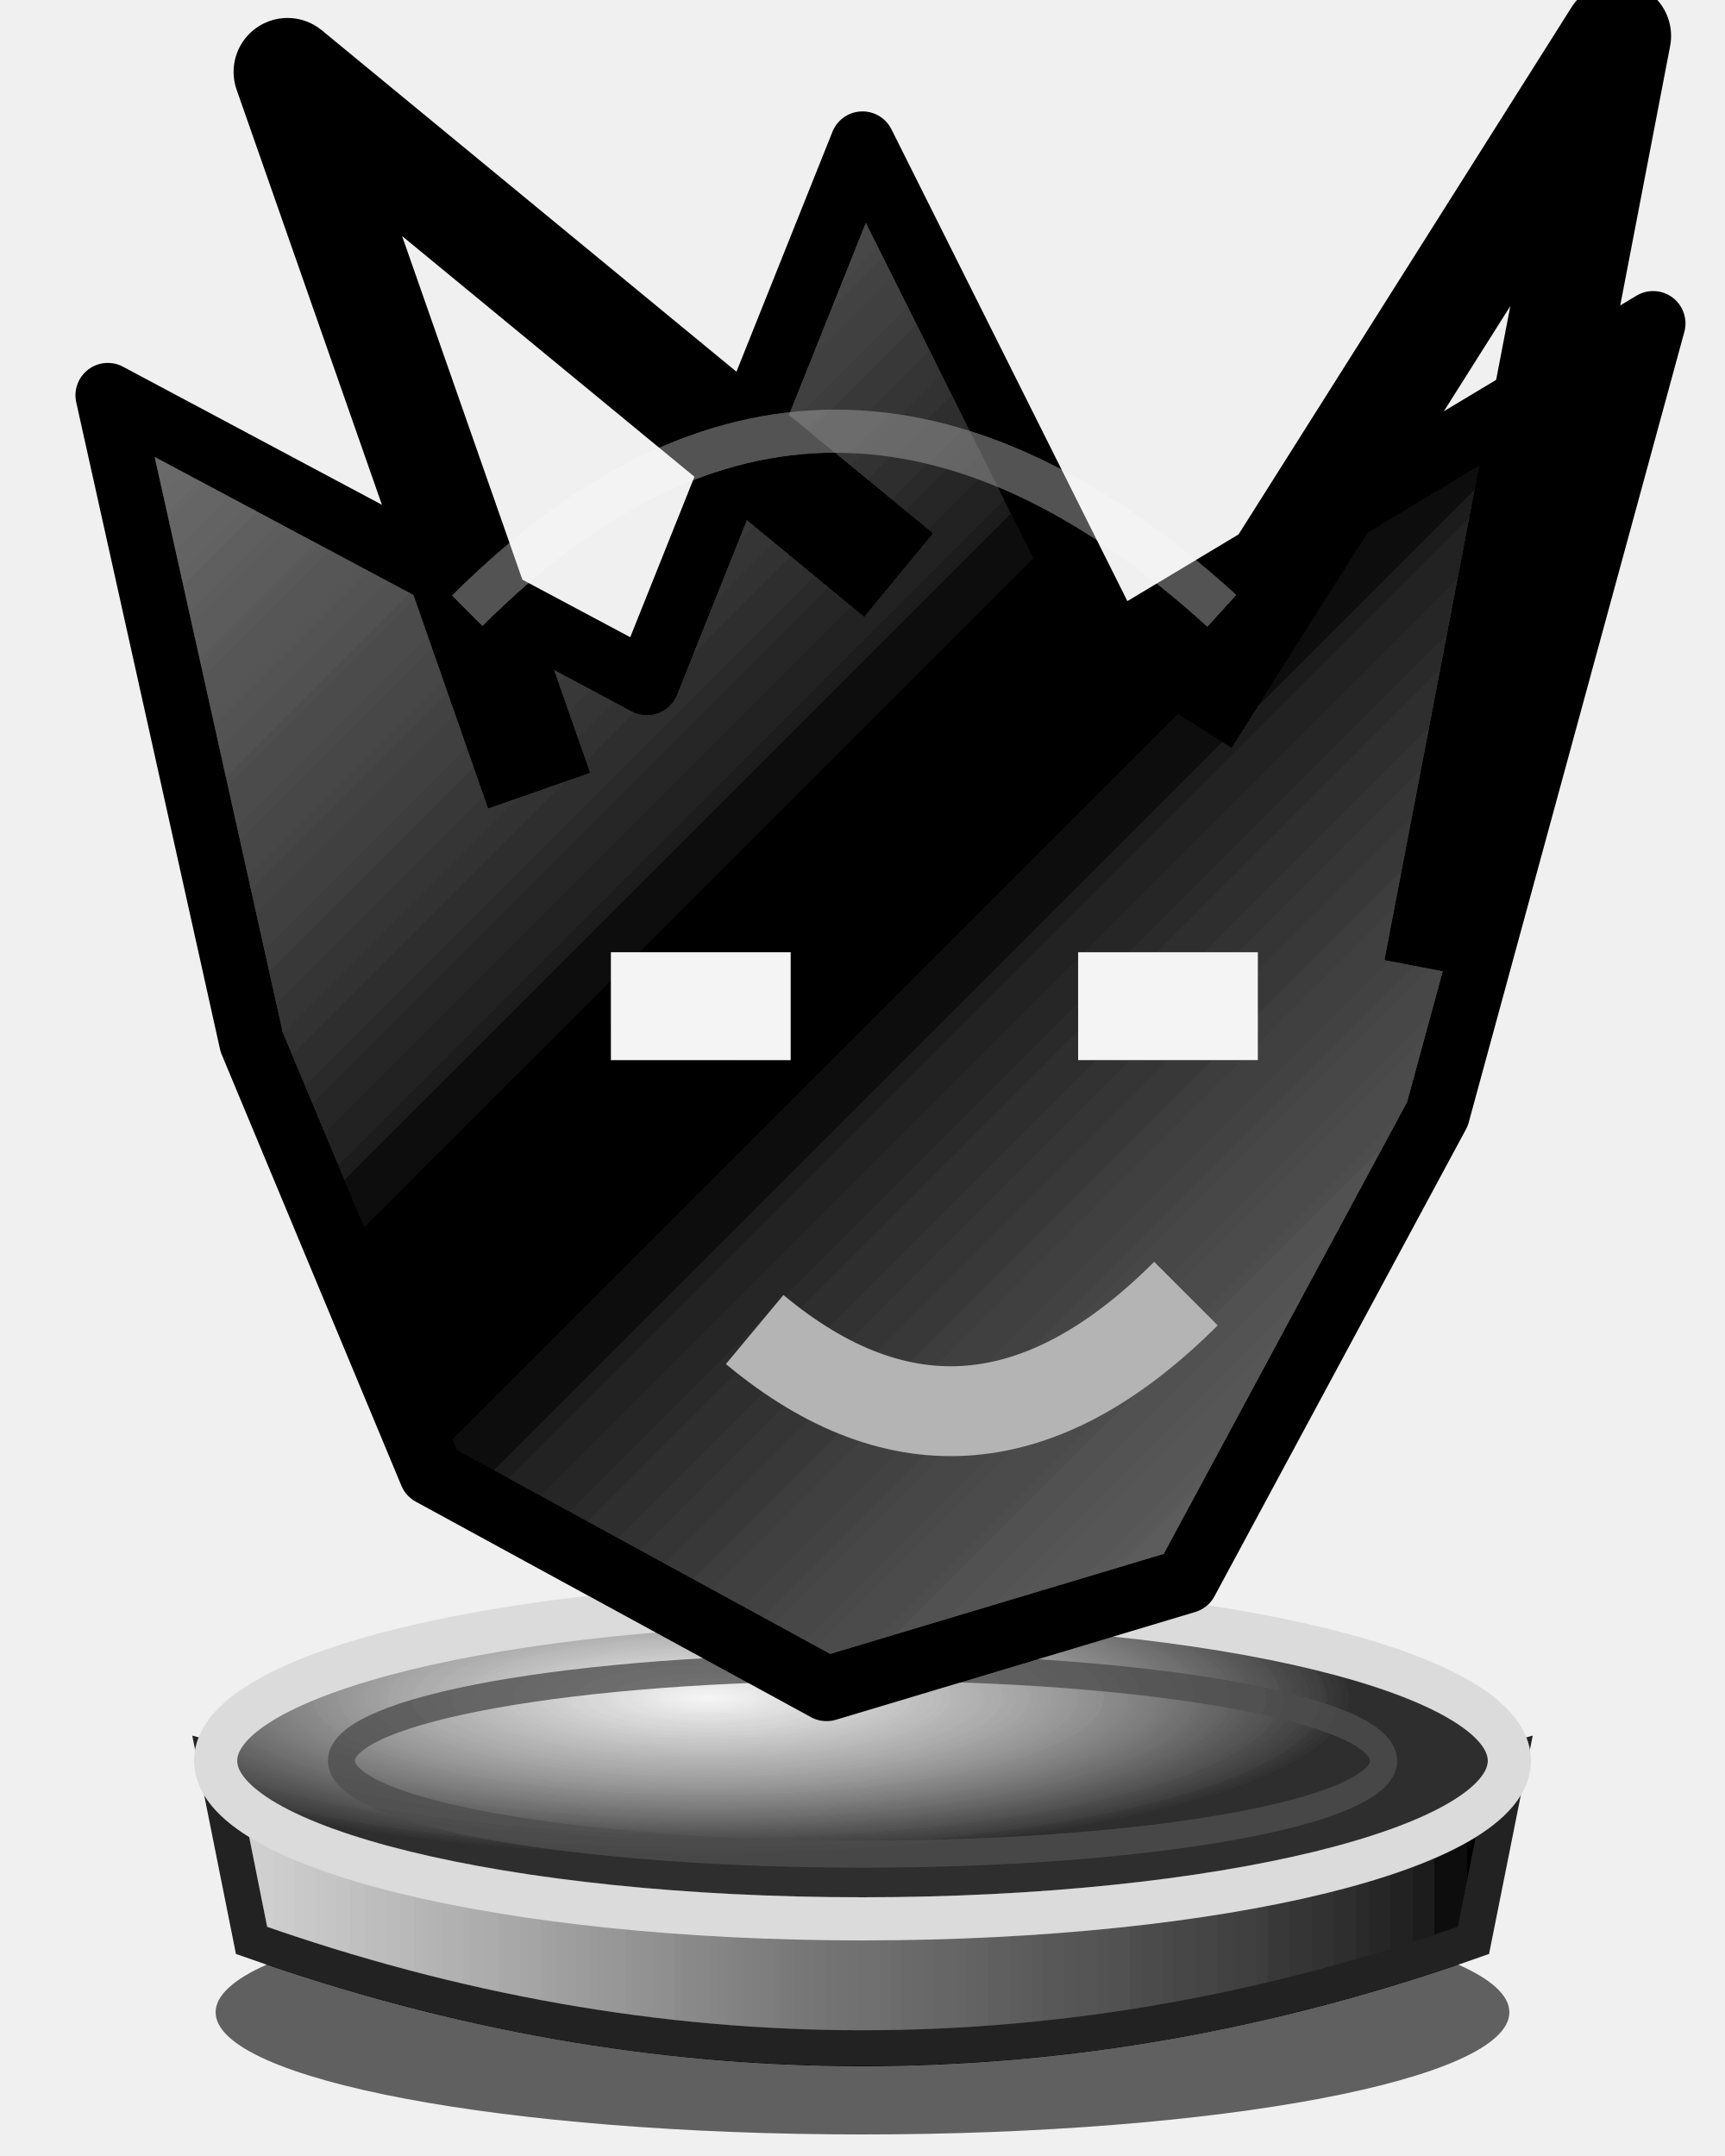
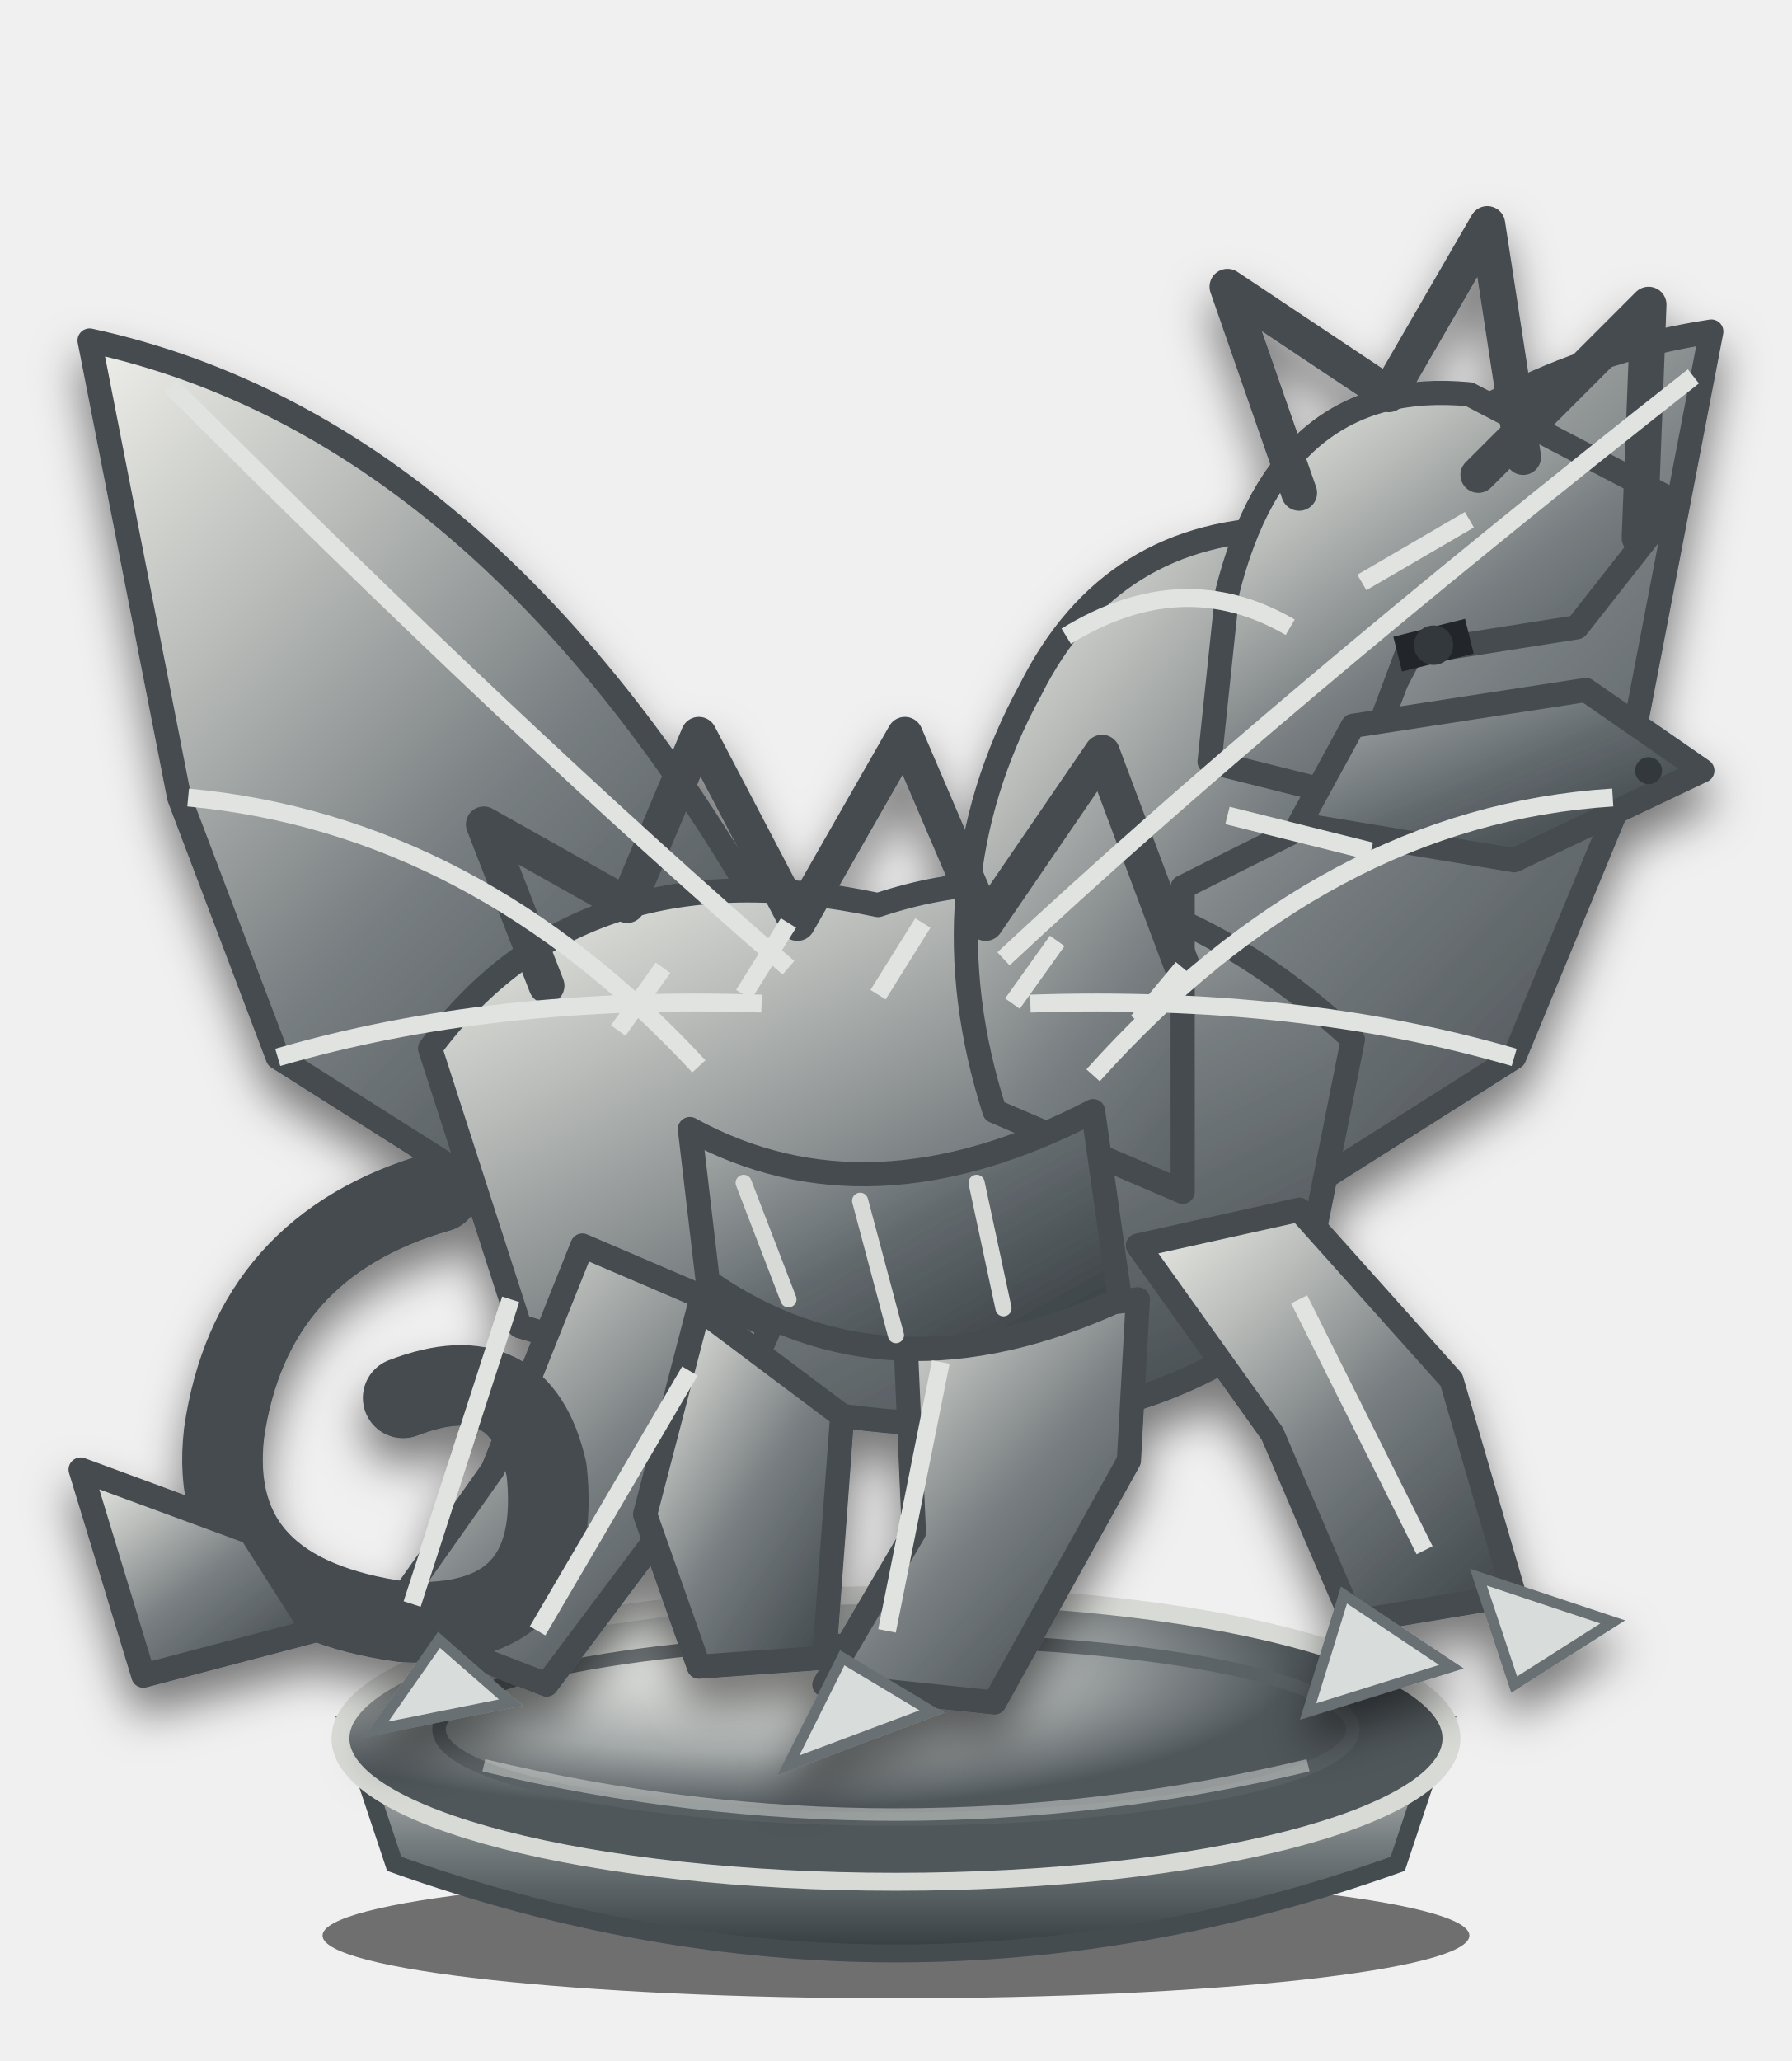
- <svg xmlns="http://www.w3.org/2000/svg" class="monster-sprite monster-vharzun" viewBox="0 0 48 60" style="filter:grayscale(1) saturate(.1) contrast(1.12)" role="img" aria-label="vharzun">
+ <svg xmlns="http://www.w3.org/2000/svg" viewBox="0 0 200 230" role="img" aria-label="Miniatura de Vharzun, Dragão Ancião">
  <defs>
-     <linearGradient id="monster-metal-vharzun" x1="0" y1="0" x2="1" y2="1">
-       <stop offset="0" stop-color="#d66c43" />
-       <stop offset=".48" stop-color="#612a2c" />
-       <stop offset="1" stop-color="#d66c43" />
+     <linearGradient id="stone" x1="0" y1="0" x2=".85" y2="1">
+       <stop offset="0" stop-color="#f0f0eb" />
+       <stop offset=".28" stop-color="#b9bcb9" />
+       <stop offset=".58" stop-color="#777d80" />
+       <stop offset="1" stop-color="#444b4f" />
    </linearGradient>
-     <radialGradient id="monster-glint-vharzun">
-       <stop offset="0" stop-color="#fff" stop-opacity=".65" />
-       <stop offset="1" stop-color="#fff" stop-opacity="0" />
+     <linearGradient id="stoneDark" x1="0" y1="0" x2="1" y2="1">
+       <stop offset="0" stop-color="#aeb3b1" />
+       <stop offset=".5" stop-color="#62696d" />
+       <stop offset="1" stop-color="#32393d" />
+     </linearGradient>
+     <linearGradient id="base" x1="0" y1="0" x2="0" y2="1">
+       <stop offset="0" stop-color="#cfd2cf" />
+       <stop offset=".5" stop-color="#777e80" />
+       <stop offset="1" stop-color="#353c40" />
+     </linearGradient>
+     <radialGradient id="baseTop" cx="36%" cy="25%">
+       <stop offset="0" stop-color="#f1f1ec" />
+       <stop offset=".6" stop-color="#a3a8a8" />
+       <stop offset="1" stop-color="#50575b" />
    </radialGradient>
-     <linearGradient id="mini-base-side">
-       <stop offset="0" stop-color="#d3d4d1" />
-       <stop offset=".45" stop-color="#7c8284" />
-       <stop offset="1" stop-color="#3b4144" />
-     </linearGradient>
-     <radialGradient id="mini-base-top" cx="38%" cy="30%">
-       <stop offset="0" stop-color="#f0f0ec" />
-       <stop offset=".55" stop-color="#9a9fa0" />
-       <stop offset="1" stop-color="#4a5053" />
-     </radialGradient>
+     <filter id="shadow" x="-30%" y="-30%" width="160%" height="170%">
+       <feGaussianBlur in="SourceAlpha" stdDeviation="2.5" />
+       <feOffset dy="3" />
+       <feComponentTransfer>
+         <feFuncA type="linear" slope=".5" />
+       </feComponentTransfer>
+       <feMerge>
+         <feMergeNode />
+         <feMergeNode in="SourceGraphic" />
+       </feMerge>
+     </filter>
  </defs>
-   <ellipse cx="24" cy="56" rx="18" ry="3.4" fill="#080a0b" opacity=".6" />
-   <path d="M6 49 Q24 54 42 49 L41 54 Q24 60 7 54Z" fill="url(#mini-base-side)" stroke="#444a4d" stroke-width="1" />
-   <ellipse cx="24" cy="49" rx="18" ry="4.4" fill="url(#mini-base-top)" stroke="#d9d9d4" stroke-width="1.2" />
-   <ellipse cx="24" cy="49" rx="14.5" ry="2.6" fill="none" stroke="#5c6265" stroke-width=".75" opacity=".8" />
-   <g transform="translate(0,-2)" class="monster-creature" fill="url(#monster-metal-vharzun)" stroke="#612a2c" stroke-width="1.8" stroke-linejoin="round">
-     <path d="M7 31 L3 13 L18 21 L24 6 L31 20 L46 11 L40 33 L33 46 L23 49 L12 43Z" />
-     <path d="M15 24 L8 4 L25 18 M33 22 L45 3 L40 29" fill="none" stroke-width="3" />
-     <path d="M17 30 L22 30 M30 30 L35 30" stroke="#fff0a4" stroke-width="3" />
-     <path d="M21 39 Q27 44 33 38" fill="none" stroke="#ff9e43" stroke-width="2.5" />
+   <ellipse cx="100" cy="216" rx="64" ry="7" fill="#050607" opacity=".55" />
+   <path d="M39 193 Q100 211 161 193 L156 208 Q100 228 44 208Z" fill="url(#base)" stroke="#454c50" stroke-width="2" />
+   <ellipse cx="100" cy="194" rx="62" ry="16" fill="url(#baseTop)" stroke="#d8dad6" stroke-width="2" />
+   <ellipse cx="100" cy="193" rx="51" ry="10" fill="none" stroke="#596064" stroke-width="1.5" opacity=".85" />
+   <g filter="url(#shadow)">
+     <g fill="url(#stone)" stroke="#454c50" stroke-width="2.7" stroke-linejoin="round" stroke-linecap="round">
+       <path d="M88 107 Q56 48 10 38 L20 89 L31 118 L61 137 L91 129Z" />
+       <path d="M112 105 Q145 44 191 37 L181 89 L169 118 L139 137 L109 129Z" />
+       <path d="M48 117 Q65 94 98 101 Q125 92 151 116 L145 146 Q124 164 88 157 L58 148Z" />
+       <path d="M111 124 Q103 99 115 77 Q124 59 144 59 L158 72 L148 91 L132 99 L132 133Z" />
+       <path d="M137 66 Q143 42 164 44 L187 56 L176 70 L157 73 L151 89 L135 85Z" />
+       <path d="M151 81 L177 77 L190 86 L169 96 L145 92Z" fill="url(#stoneDark)" />
+       <path d="M145 55 L137 32 L155 44 L166 25 L170 51 M165 53 L184 34 L183 60" fill="none" stroke-width="4" />
+       <path d="M65 139 L55 164 L43 181 L61 188 L79 164 L86 148Z" />
+       <path d="M101 148 L102 171 L92 188 L111 190 L126 163 L127 145Z" />
+       <path d="M127 139 L142 160 L151 181 L169 178 L162 154 L145 135Z" />
+       <path d="M78 146 L72 169 L78 186 L92 185 L94 158Z" />
+       <path d="M49 133 Q28 139 25 160 Q23 178 45 181 Q63 182 61 164 Q58 151 45 156" fill="none" stroke-width="9" />
+       <path d="M28 171 L9 164 L16 187 L35 182Z" />
+       <path d="M61 110 L54 92 L70 101 L78 82 L89 103 L101 82 L110 103 L123 84 L132 108" fill="none" stroke-width="4" />
+       <path d="M77 126 Q97 137 122 124 L125 145 Q99 157 79 143Z" fill="url(#stoneDark)" />
+       <path d="M83 132 L88 145 M96 134 L100 149 M109 132 L112 146" fill="none" stroke="#d7dad6" stroke-width="1.8" />
+     </g>
+     <g fill="none" stroke="#e0e3df" stroke-width="2">
+       <path d="M88 108 Q58 82 19 43 M85 112 Q55 111 31 118 M78 119 Q53 92 21 89 M112 107 Q142 79 189 42 M115 112 Q145 111 169 118 M122 120 Q148 91 180 89" />
+       <path d="M119 71 Q132 63 144 70 M137 91 L153 95 M152 65 L164 58" />
+       <path d="M57 145 L46 179 M77 153 L60 182 M105 152 L99 182 M145 145 L159 173" />
+       <path d="M69 115 L74 108 M83 111 L88 103 M98 111 L103 103 M113 112 L118 105 M127 114 L132 108" />
+       <path d="M156 73 L164 71" stroke="#20272a" stroke-width="4" />
+     </g>
+     <g fill="#30373a">
+       <circle cx="160" cy="72" r="2.2" />
+       <circle cx="184" cy="86" r="1.5" />
+     </g>
+     <g fill="#d8dcda" stroke="#687073" stroke-width="1.2">
+       <path d="M49 183 L42 193 L57 190Z M94 185 L88 197 L104 191Z M150 178 L146 191 L162 186Z M165 176 L180 181 L169 188Z" />
+     </g>
  </g>
-   <path d="M13 17 Q23 7 34 17" fill="none" stroke="#fff" stroke-opacity=".23" stroke-width="1.2" />
+   <path d="M54 197 Q100 208 146 197" fill="none" stroke="#e0e2de" stroke-opacity=".48" stroke-width="1.4" />
</svg>
